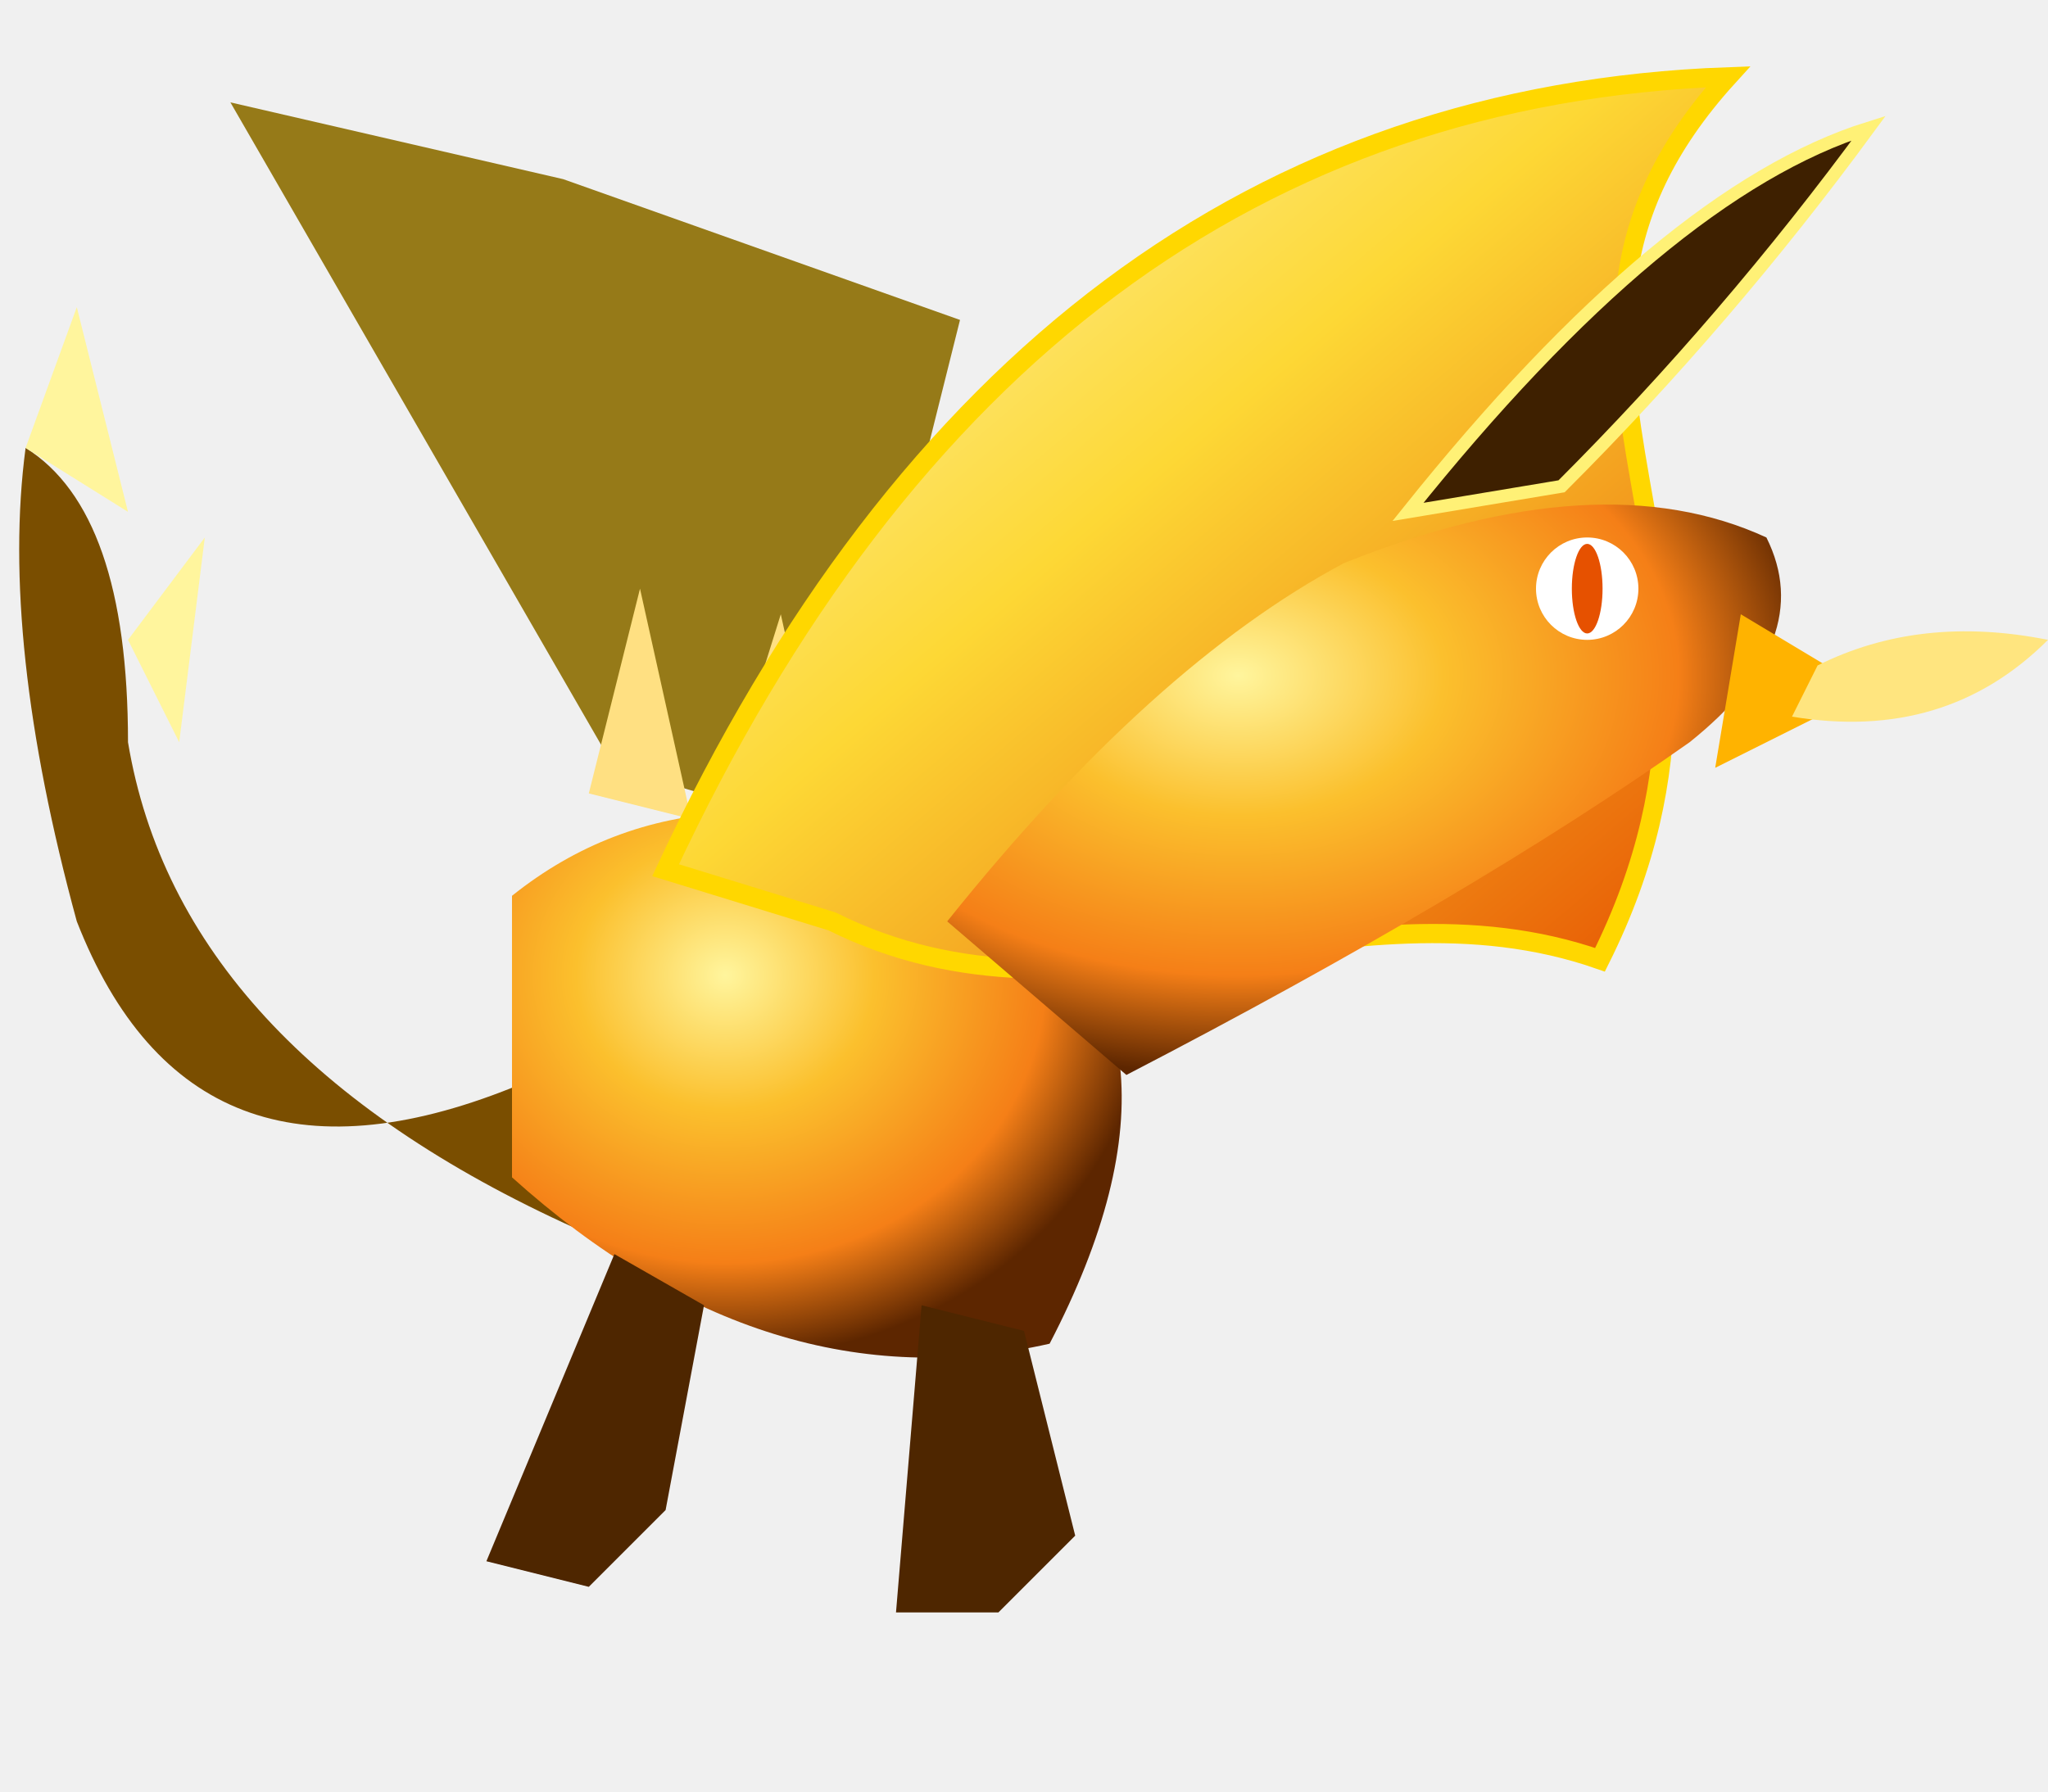
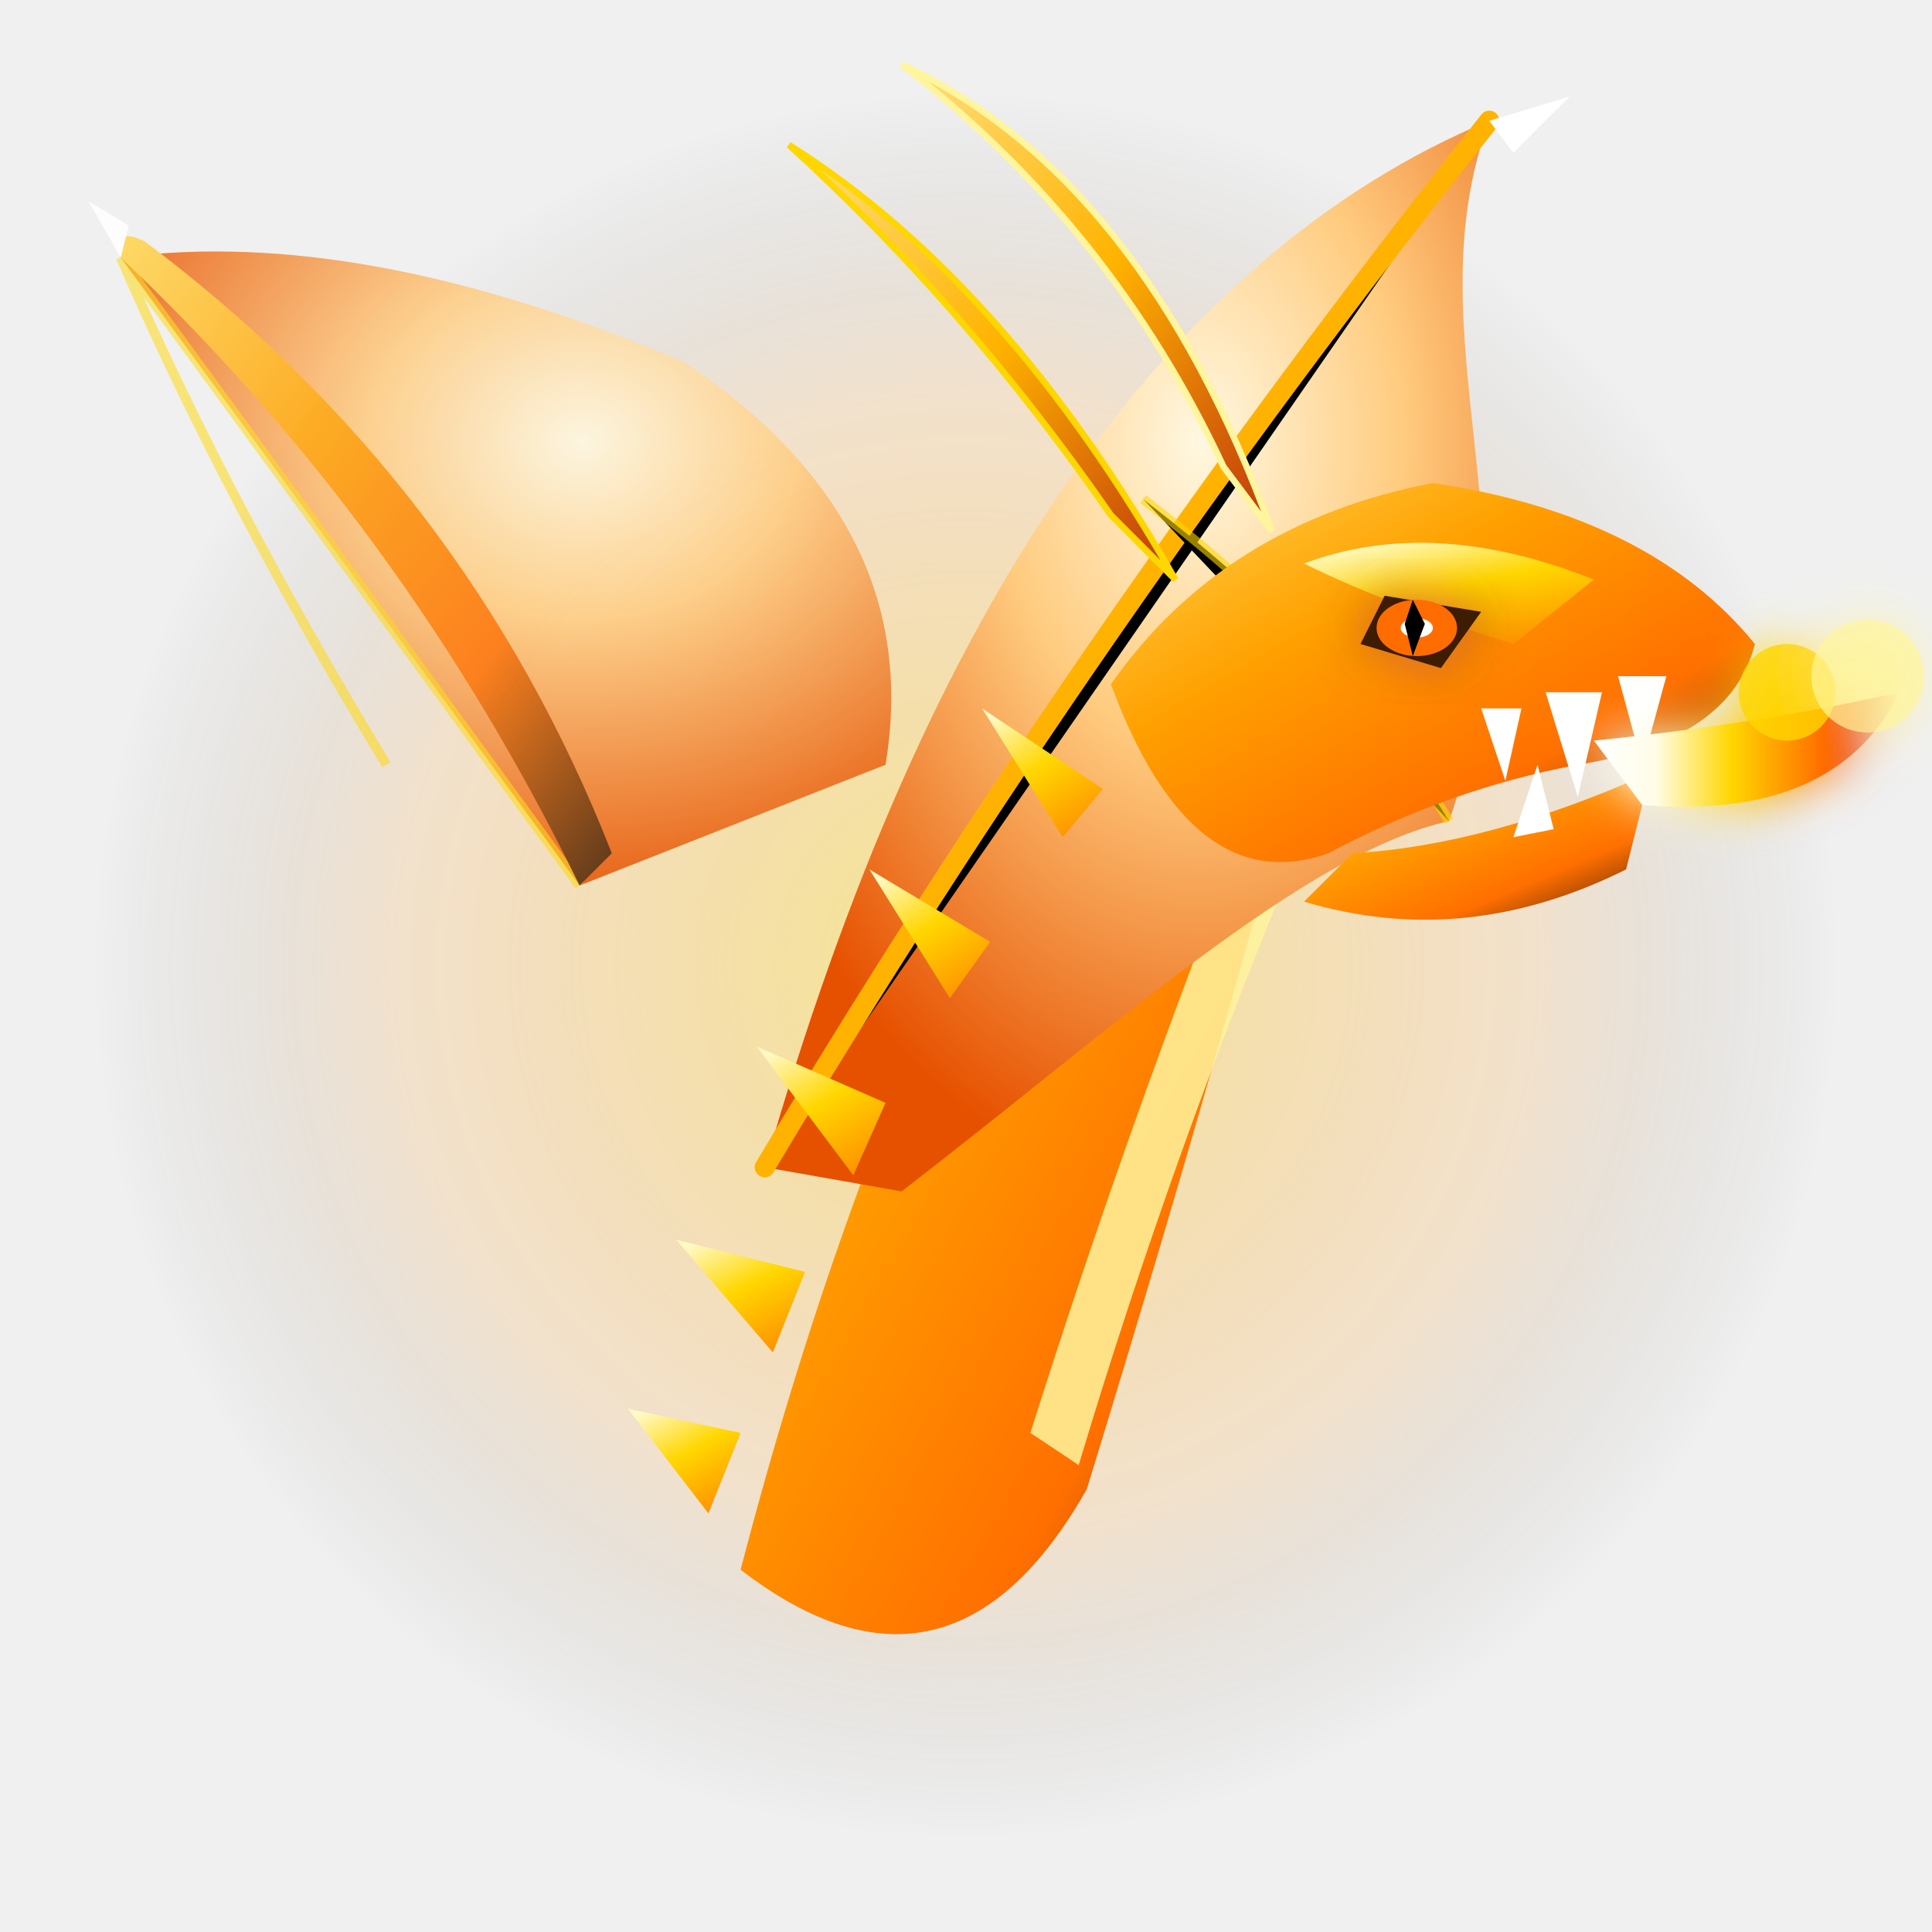
- <svg xmlns="http://www.w3.org/2000/svg" viewBox="0 0 160 140" width="160" height="140">
+ <svg xmlns="http://www.w3.org/2000/svg" viewBox="0 0 240 240" width="240" height="240">
  <defs>
-     <radialGradient id="goldDragonBody" cx="35%" cy="30%" r="70%">
-       <stop offset="0%" stop-color="#fff59d" />
-       <stop offset="35%" stop-color="#fbc02d" />
-       <stop offset="75%" stop-color="#f57f17" />
-       <stop offset="100%" stop-color="#5d2600" />
+     <radialGradient id="goldenAura" cx="50%" cy="50%" r="50%">
+       <stop offset="0%" stop-color="#ffd700" stop-opacity="0.4" />
+       <stop offset="65%" stop-color="#ff8f00" stop-opacity="0.15" />
+       <stop offset="100%" stop-color="#000000" stop-opacity="0" />
    </radialGradient>
-     <linearGradient id="goldDragonWing" x1="0" y1="0" x2="1" y2="1">
+     <linearGradient id="goldenScaleGrad" x1="0%" y1="0%" x2="100%" y2="100%">
+       <stop offset="0%" stop-color="#ffd54f" />
+       <stop offset="35%" stop-color="#ffa000" />
+       <stop offset="70%" stop-color="#ff6f00" />
+       <stop offset="100%" stop-color="#3e1a00" />
+     </linearGradient>
+     <linearGradient id="goldenHighlight" x1="20%" y1="0%" x2="80%" y2="100%">
      <stop offset="0%" stop-color="#fff9c4" />
-       <stop offset="45%" stop-color="#fdd835" />
+       <stop offset="45%" stop-color="#ffd700" />
+       <stop offset="100%" stop-color="#ff8f00" />
+     </linearGradient>
+     <linearGradient id="goldenHorn" x1="0%" y1="0%" x2="100%" y2="100%">
+       <stop offset="0%" stop-color="#ffe082" />
+       <stop offset="50%" stop-color="#ffb300" />
+       <stop offset="100%" stop-color="#bf360c" />
+     </linearGradient>
+     <radialGradient id="goldenMembrane" cx="60%" cy="30%" r="70%">
+       <stop offset="0%" stop-color="#fff8e1" />
+       <stop offset="40%" stop-color="#ffcc80" />
      <stop offset="100%" stop-color="#e65100" />
+     </radialGradient>
+     <linearGradient id="goldenFire" x1="0%" y1="50%" x2="100%" y2="50%">
+       <stop offset="0%" stop-color="#ffffff" />
+       <stop offset="20%" stop-color="#fffde7" />
+       <stop offset="45%" stop-color="#ffd600" />
+       <stop offset="75%" stop-color="#ff6d00" />
+       <stop offset="100%" stop-color="#d50000" stop-opacity="0" />
    </linearGradient>
+     <filter id="goldenGlow" x="-50%" y="-50%" width="200%" height="200%">
+       <feGaussianBlur stdDeviation="3" result="blur" />
+       <feMerge>
+         <feMergeNode in="blur" />
+         <feMergeNode in="SourceGraphic" />
+       </feMerge>
+     </filter>
  </defs>
-   <path d="M48 60 L18 8 L44 14 L75 25 L65 65 Z" fill="#8c6d00" opacity="0.9" />
-   <path d="M40 85 Q15 95 6 72 Q0 50 2 35 Q10 40 10 58 Q14 82 45 96 Z" fill="#7a4e00" />
-   <polygon points="2,35 6,24 10,40" fill="#fff59d" />
-   <polygon points="10,50 16,42 14,58" fill="#fff59d" />
-   <path d="M40 70 Q55 58 78 68 Q95 80 82 105 Q60 110 40 92 Z" fill="url(#goldDragonBody)" />
-   <polygon points="46,62 50,46 54,64" fill="#ffe082" />
-   <polygon points="56,64 61,48 65,66" fill="#ffe082" />
-   <polygon points="67,68 73,52 77,72" fill="#ffe082" />
-   <polygon points="78,75 84,62 88,80" fill="#ffe082" />
-   <path d="M48 98 L38 122 L46 124 L52 118 L55 102 Z" fill="#4e2600" />
-   <path d="M72 102 L70 126 L78 126 L84 120 L80 104 Z" fill="#4e2600" />
-   <path d="M52 68 Q80 8 135 6 C115 28 140 45 125 75 C105 68 85 82 65 72 Z" fill="url(#goldDragonWing)" stroke="#ffd700" stroke-width="1.5" />
-   <path d="M74 72 Q90 52 105 44 Q125 36 138 42 Q142 50 132 58 Q115 70 88 84 Z" fill="url(#goldDragonBody)" />
-   <path d="M110 40 Q130 15 146 10 Q135 25 122 38 Z" fill="#3e2000" stroke="#fff176" stroke-width="1" />
-   <circle cx="124" cy="46" r="4" fill="#ffffff" />
-   <ellipse cx="124" cy="46" rx="1.2" ry="3.5" fill="#e65100" />
-   <path d="M136 48 L146 54 L134 60 Z" fill="#ffb300" />
-   <path d="M142 52 Q150 48 160 50 Q152 58 140 56 Z" fill="#ffe57f" />
+   <circle cx="120" cy="120" r="110" fill="url(#goldenAura)" />
+   <g opacity="0.85">
+     <path d="M72 110 L15 32 Q45 28 85 45 Q115 65 110 95 Z" fill="url(#goldenMembrane)" />
+     <path d="M72 110 L15 32 Q28 62 48 95" stroke="#ffd700" stroke-width="1.2" stroke-opacity="0.6" fill="none" />
+     <path d="M72 110 Q50 65 15 32 Q14 28 18 30 Q58 60 76 106 Z" fill="url(#goldenScaleGrad)" />
+     <path d="M15 32 L11 25 L16 28 Z" fill="#ffffff" />
+   </g>
+   <path d="M92 195 Q105 145 125 105 Q145 75 168 68 Q155 120 135 185 Q118 215 92 195 Z" fill="url(#goldenScaleGrad)" />
+   <path d="M128 178 Q140 140 155 102 Q158 96 162 104 Q146 142 134 182 Z" fill="#fff59d" opacity="0.85" />
+   <g>
+     <path d="M95 145 Q125 40 185 15 C175 42 192 68 180 102 C162 106 138 128 112 148 Z" fill="url(#goldenMembrane)" />
+     <path d="M95 145 Q135 78 185 15" stroke="#ffb300" stroke-width="2.5" stroke-linecap="round" />
+     <path d="M142 62 Q168 82 180 102" stroke="#ffd700" stroke-width="1.2" stroke-opacity="0.6" />
+     <path d="M185 15 L195 12 L188 19 Z" fill="#ffffff" />
+   </g>
+   <path d="M88 188 L78 175 L92 178 Z" fill="url(#goldenHighlight)" />
+   <path d="M96 168 L84 154 L100 158 Z" fill="url(#goldenHighlight)" />
+   <path d="M106 146 L94 130 L110 137 Z" fill="url(#goldenHighlight)" />
+   <path d="M118 124 L108 108 L123 117 Z" fill="url(#goldenHighlight)" />
+   <path d="M132 104 L122 88 L137 98 Z" fill="url(#goldenHighlight)" />
+   <path d="M138 85 Q152 65 178 60 Q205 64 218 80 Q215 92 196 95 Q180 98 165 106 Q148 112 138 85 Z" fill="url(#goldenScaleGrad)" />
+   <path d="M162 70 Q178 64 198 72 L188 80 Q172 75 162 70 Z" fill="url(#goldenHighlight)" />
+   <path d="M146 72 Q125 35 98 18 Q120 38 138 64 Z" fill="url(#goldenHorn)" stroke="#ffd700" stroke-width="0.8" />
+   <path d="M158 66 Q142 22 112 8 Q138 28 152 58 Z" fill="url(#goldenHorn)" stroke="#fff59d" stroke-width="0.8" />
+   <g filter="url(#goldenGlow)">
+     <polygon points="172,74 184,76 179,83 169,80" fill="#3e1a00" />
+     <ellipse cx="176" cy="78" rx="5" ry="3.5" fill="#ff6d00" />
+     <ellipse cx="176" cy="78" rx="2" ry="1.2" fill="#ffffff" />
+     <polygon points="175.5,74.5 177,77.5 175.5,81.5 174.5,77.5" fill="#000" />
+   </g>
+   <path d="M168 106 Q185 105 205 96 L202 108 Q182 118 162 112 Z" fill="url(#goldenScaleGrad)" />
+   <polygon points="184,88 187,97 189,88" fill="#fff" />
+   <polygon points="192,86 196,99 199,86" fill="#fff" />
+   <polygon points="201,84 204,95 207,84" fill="#fff" />
+   <polygon points="188,104 191,95 193,103" fill="#fff" />
+   <g filter="url(#goldenGlow)">
+     <path d="M198 92 Q218 90 236 86 Q228 102 204 100 Z" fill="url(#goldenFire)" />
+     <circle cx="222" cy="86" r="6" fill="#ffd600" opacity="0.8" />
+     <circle cx="232" cy="84" r="7" fill="#fff59d" opacity="0.7" />
+   </g>
</svg>
